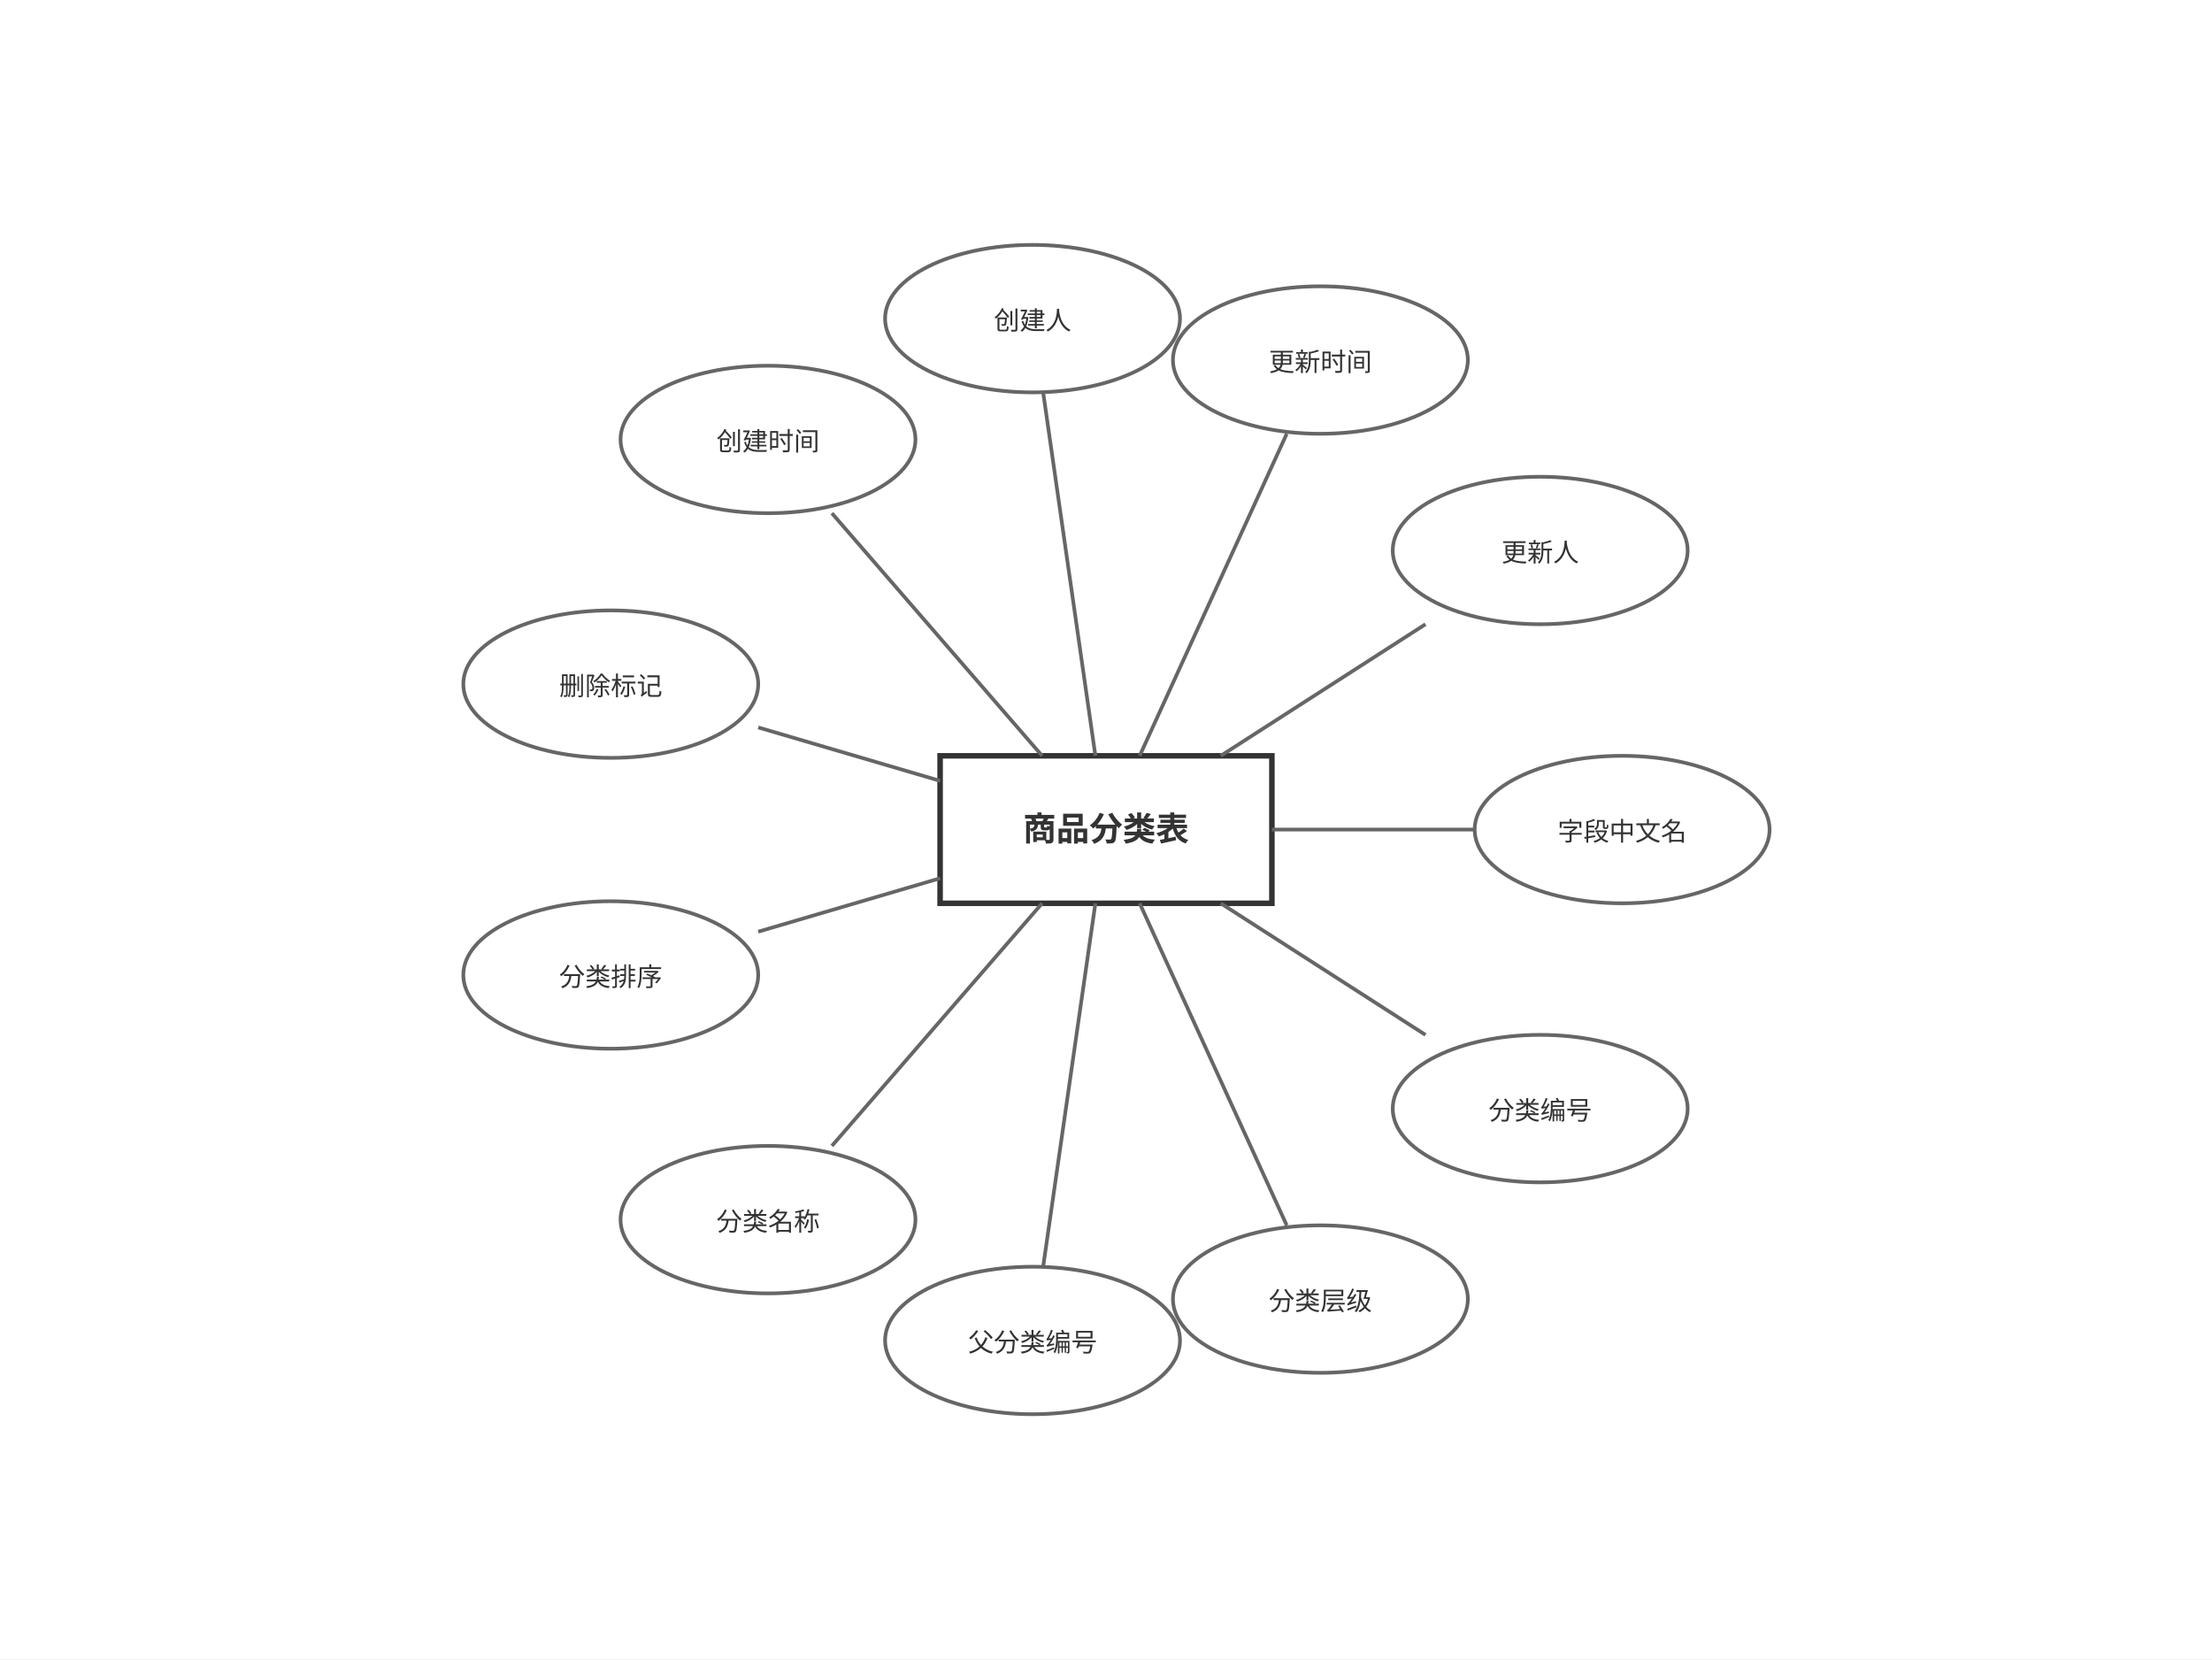
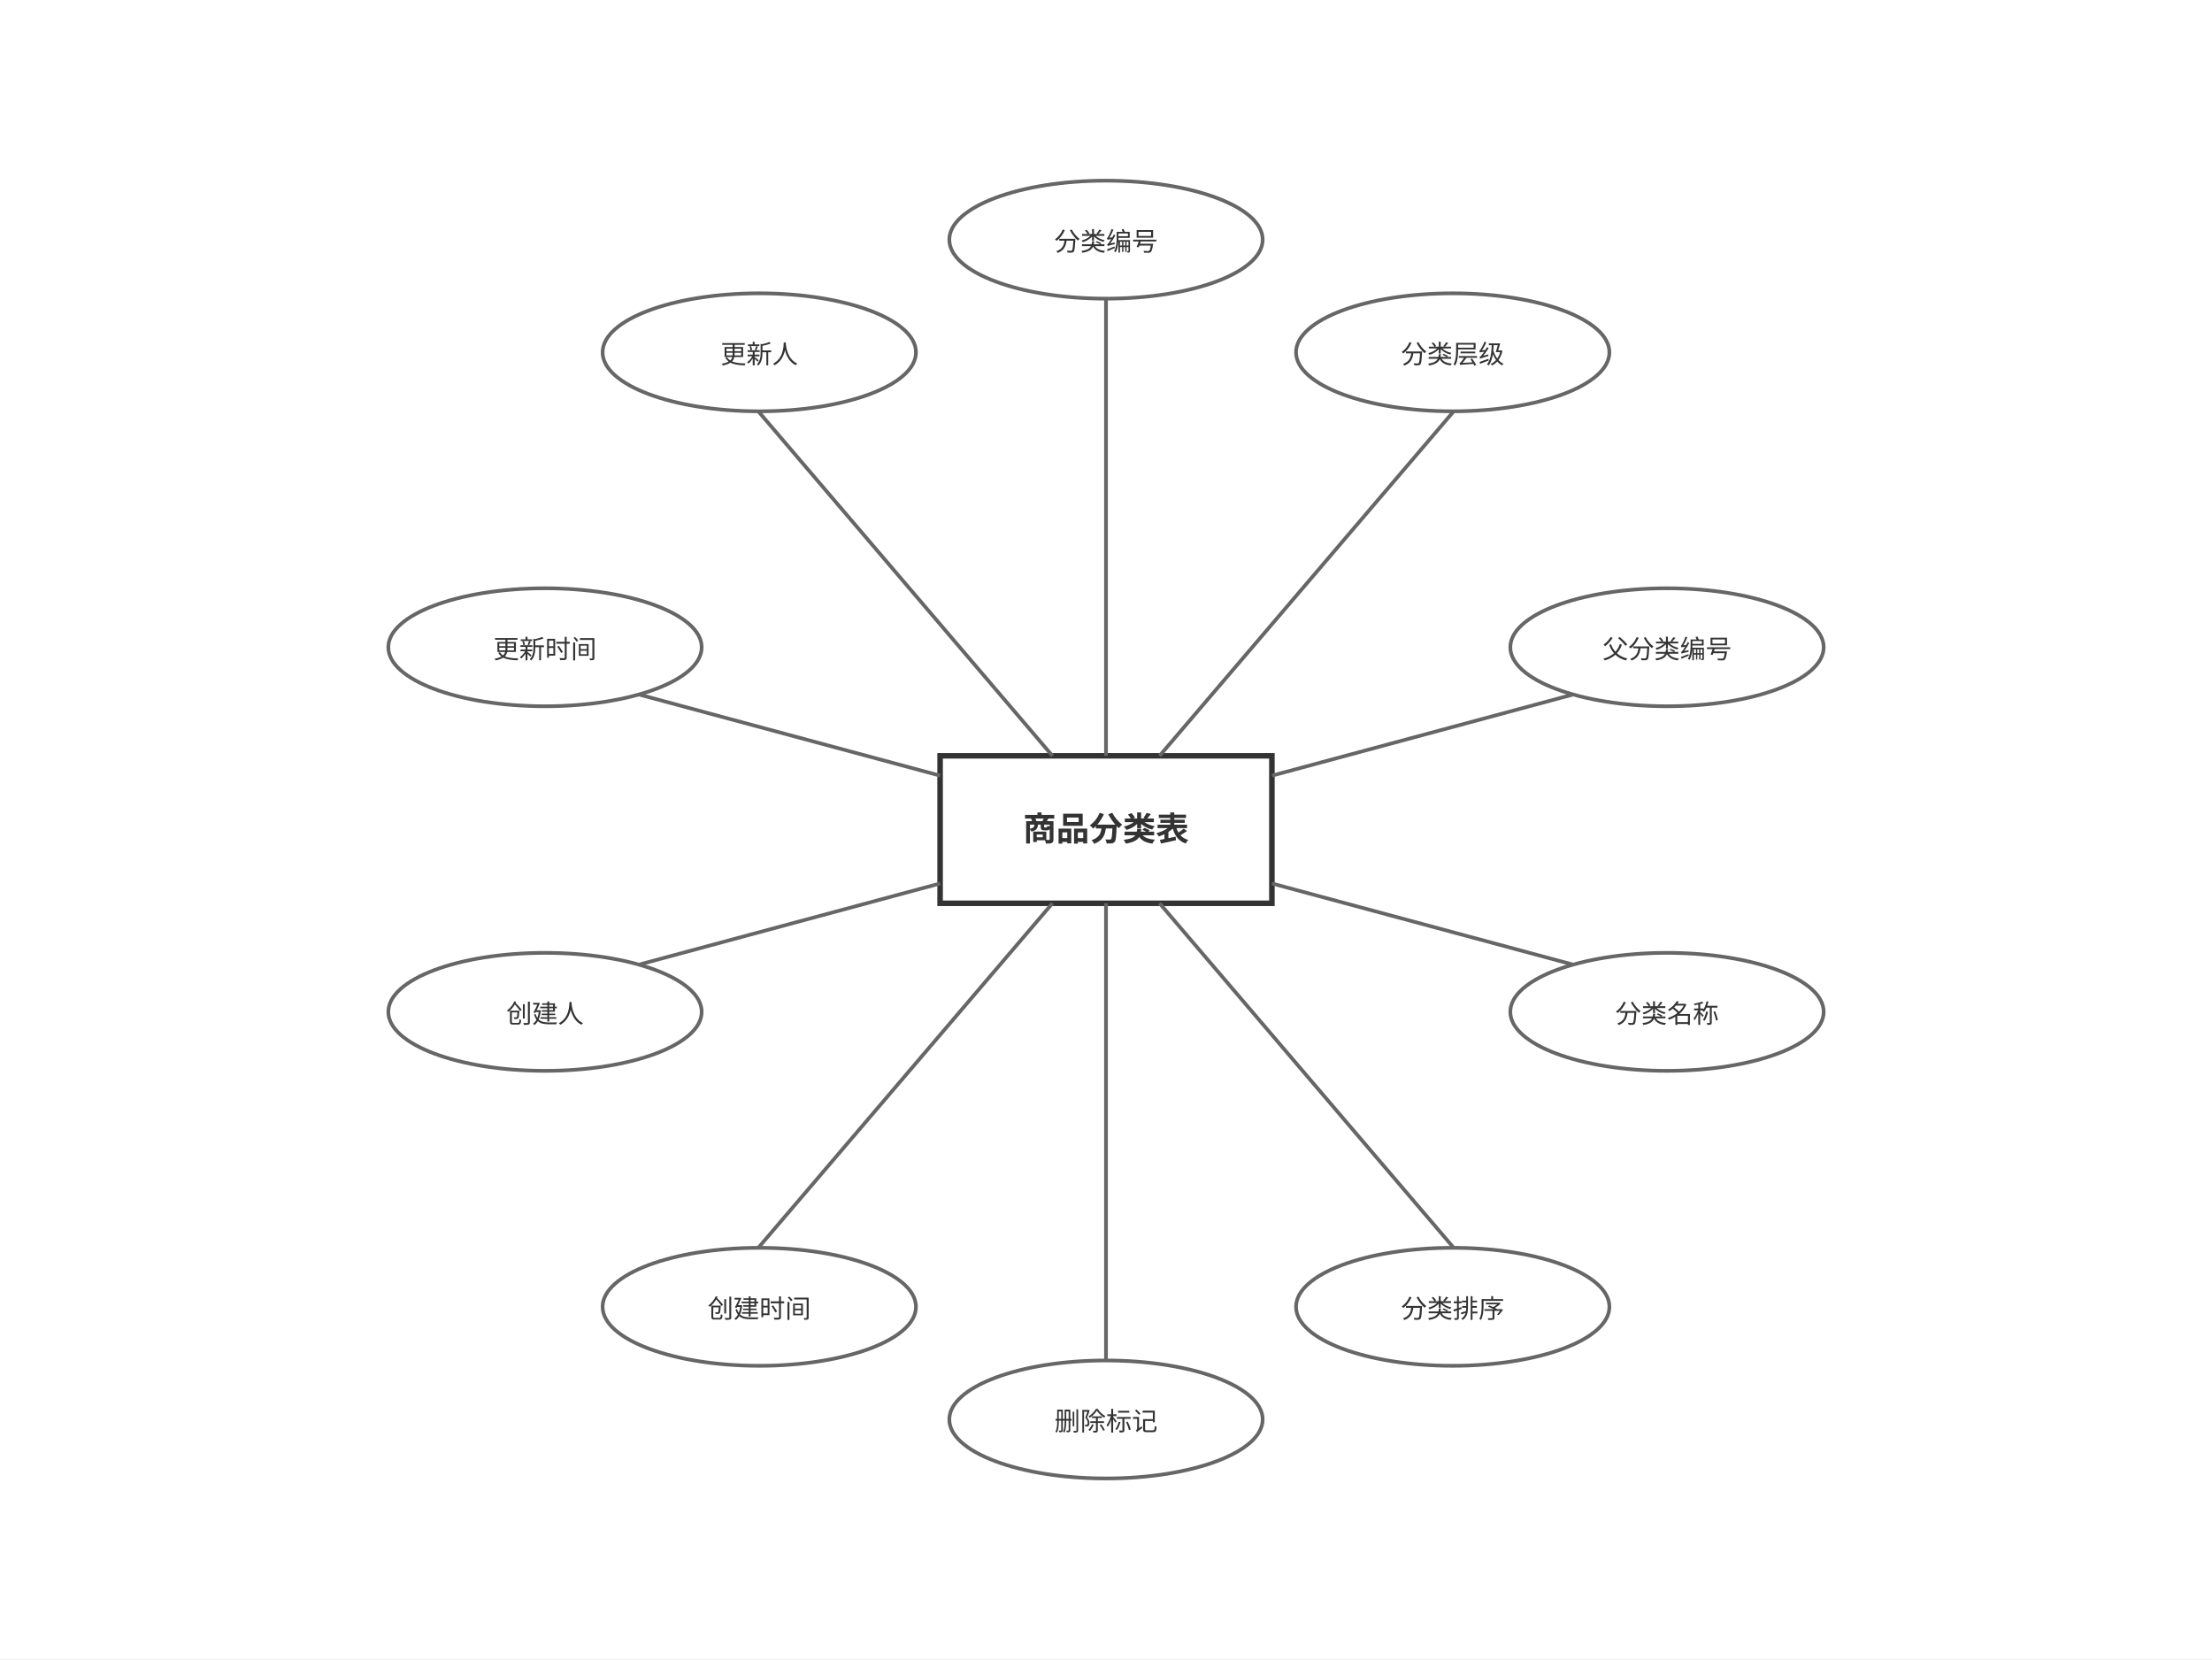
<svg xmlns="http://www.w3.org/2000/svg" width="1200" height="900" viewBox="0 0 1200 900">
  <rect width="1200" height="900" fill="#ffffff" />
-   <rect x="510" y="410" width="180" height="80" fill="#fff" stroke="#333" stroke-width="3" />
-   <text x="600" y="456" text-anchor="middle" font-family="Microsoft YaHei, SimHei, Arial" font-size="18" font-weight="bold" fill="#333">商品分类表</text>
-   <line x1="690" y1="450" x2="800" y2="450" stroke="#666" stroke-width="2" />
-   <ellipse cx="880" cy="450" rx="80" ry="40" fill="#fff" stroke="#666" stroke-width="2" />
-   <text x="880" y="456" text-anchor="middle" font-family="Microsoft YaHei, SimHei, Arial" font-size="14" fill="#333">字段中文名</text>
-   <line x1="662.241" y1="490" x2="773.31" y2="561.379" stroke="#666" stroke-width="2" />
-   <ellipse cx="835.551" cy="601.379" rx="80" ry="40" fill="#fff" stroke="#666" stroke-width="2" />
-   <text x="835.551" y="607.379" text-anchor="middle" font-family="Microsoft YaHei, SimHei, Arial" font-size="14" fill="#333">分类编号</text>
-   <line x1="618.267" y1="490" x2="698.049" y2="664.697" stroke="#666" stroke-width="2" />
-   <ellipse cx="716.316" cy="704.697" rx="80" ry="40" fill="#fff" stroke="#666" stroke-width="2" />
-   <text x="716.316" y="710.697" text-anchor="middle" font-family="Microsoft YaHei, SimHei, Arial" font-size="14" fill="#333">分类层级</text>
-   <line x1="594.249" y1="490" x2="565.903" y2="687.15" stroke="#666" stroke-width="2" />
-   <ellipse cx="560.152" cy="727.15" rx="80" ry="40" fill="#fff" stroke="#666" stroke-width="2" />
-   <text x="560.152" y="733.15" text-anchor="middle" font-family="Microsoft YaHei, SimHei, Arial" font-size="14" fill="#333">父分类编号</text>
-   <line x1="565.34" y1="490" x2="451.299" y2="621.61" stroke="#666" stroke-width="2" />
-   <ellipse cx="416.639" cy="661.61" rx="80" ry="40" fill="#fff" stroke="#666" stroke-width="2" />
-   <text x="416.639" y="667.61" text-anchor="middle" font-family="Microsoft YaHei, SimHei, Arial" font-size="14" fill="#333">分类名称</text>
-   <line x1="510" y1="476.426" x2="411.342" y2="505.395" stroke="#666" stroke-width="2" />
-   <ellipse cx="331.342" cy="528.885" rx="80" ry="40" fill="#fff" stroke="#666" stroke-width="2" />
-   <text x="331.342" y="534.885" text-anchor="middle" font-family="Microsoft YaHei, SimHei, Arial" font-size="14" fill="#333">分类排序</text>
-   <line x1="510" y1="423.574" x2="411.342" y2="394.605" stroke="#666" stroke-width="2" />
-   <ellipse cx="331.342" cy="371.115" rx="80" ry="40" fill="#fff" stroke="#666" stroke-width="2" />
-   <text x="331.342" y="377.115" text-anchor="middle" font-family="Microsoft YaHei, SimHei, Arial" font-size="14" fill="#333">删除标记</text>
-   <line x1="565.34" y1="410" x2="451.299" y2="278.39" stroke="#666" stroke-width="2" />
-   <ellipse cx="416.639" cy="238.39" rx="80" ry="40" fill="#fff" stroke="#666" stroke-width="2" />
-   <text x="416.639" y="244.39" text-anchor="middle" font-family="Microsoft YaHei, SimHei, Arial" font-size="14" fill="#333">创建时间</text>
-   <line x1="594.249" y1="410" x2="565.903" y2="212.85" stroke="#666" stroke-width="2" />
-   <ellipse cx="560.152" cy="172.85" rx="80" ry="40" fill="#fff" stroke="#666" stroke-width="2" />
-   <text x="560.152" y="178.85" text-anchor="middle" font-family="Microsoft YaHei, SimHei, Arial" font-size="14" fill="#333">创建人</text>
-   <line x1="618.267" y1="410" x2="698.049" y2="235.303" stroke="#666" stroke-width="2" />
-   <ellipse cx="716.316" cy="195.303" rx="80" ry="40" fill="#fff" stroke="#666" stroke-width="2" />
-   <text x="716.316" y="201.303" text-anchor="middle" font-family="Microsoft YaHei, SimHei, Arial" font-size="14" fill="#333">更新时间</text>
-   <line x1="662.241" y1="410" x2="773.31" y2="338.621" stroke="#666" stroke-width="2" />
-   <ellipse cx="835.551" cy="298.621" rx="80" ry="40" fill="#fff" stroke="#666" stroke-width="2" />
-   <text x="835.551" y="304.621" text-anchor="middle" font-family="Microsoft YaHei, SimHei, Arial" font-size="14" fill="#333">更新人</text>
+   <rect x="510.0" y="410.0" width="180" height="80" fill="#fff" stroke="#333" stroke-width="3" />
+   <text x="600.0" y="456.0" text-anchor="middle" font-family="Microsoft YaHei, SimHei, Arial" font-size="18" font-weight="bold" fill="#333">商品分类表</text>
+   <line x1="600.0" y1="410.0" x2="600.0" y2="98.0" stroke="#666" stroke-width="2" />
+   <ellipse cx="600.0" cy="130.0" rx="85" ry="32" fill="#fff" stroke="#666" stroke-width="2" />
+   <text x="600.0" y="136.0" text-anchor="middle" font-family="Microsoft YaHei, SimHei, Arial" font-size="14" fill="#333">分类编号</text>
+   <line x1="629.062" y1="410.0" x2="838.053" y2="165.226" stroke="#666" stroke-width="2" />
+   <ellipse cx="788.091" cy="191.115" rx="85" ry="32" fill="#fff" stroke="#666" stroke-width="2" />
+   <text x="788.091" y="197.115" text-anchor="middle" font-family="Microsoft YaHei, SimHei, Arial" font-size="14" fill="#333">分类层级</text>
+   <line x1="690.0" y1="420.757" x2="985.178" y2="341.226" stroke="#666" stroke-width="2" />
+   <ellipse cx="904.338" cy="351.115" rx="85" ry="32" fill="#fff" stroke="#666" stroke-width="2" />
+   <text x="904.338" y="357.115" text-anchor="middle" font-family="Microsoft YaHei, SimHei, Arial" font-size="14" fill="#333">父分类编号</text>
+   <line x1="690.0" y1="479.243" x2="985.178" y2="558.774" stroke="#666" stroke-width="2" />
+   <ellipse cx="904.338" cy="548.885" rx="85" ry="32" fill="#fff" stroke="#666" stroke-width="2" />
+   <text x="904.338" y="554.885" text-anchor="middle" font-family="Microsoft YaHei, SimHei, Arial" font-size="14" fill="#333">分类名称</text>
+   <line x1="629.062" y1="490.0" x2="838.053" y2="734.774" stroke="#666" stroke-width="2" />
+   <ellipse cx="788.091" cy="708.885" rx="85" ry="32" fill="#fff" stroke="#666" stroke-width="2" />
+   <text x="788.091" y="714.885" text-anchor="middle" font-family="Microsoft YaHei, SimHei, Arial" font-size="14" fill="#333">分类排序</text>
+   <line x1="600.0" y1="490.0" x2="600.0" y2="802.0" stroke="#666" stroke-width="2" />
+   <ellipse cx="600.0" cy="770.0" rx="85" ry="32" fill="#fff" stroke="#666" stroke-width="2" />
+   <text x="600.0" y="776.0" text-anchor="middle" font-family="Microsoft YaHei, SimHei, Arial" font-size="14" fill="#333">删除标记</text>
+   <line x1="570.938" y1="490.0" x2="361.947" y2="734.774" stroke="#666" stroke-width="2" />
+   <ellipse cx="411.909" cy="708.885" rx="85" ry="32" fill="#fff" stroke="#666" stroke-width="2" />
+   <text x="411.909" y="714.885" text-anchor="middle" font-family="Microsoft YaHei, SimHei, Arial" font-size="14" fill="#333">创建时间</text>
+   <line x1="510.0" y1="479.243" x2="214.822" y2="558.774" stroke="#666" stroke-width="2" />
+   <ellipse cx="295.662" cy="548.885" rx="85" ry="32" fill="#fff" stroke="#666" stroke-width="2" />
+   <text x="295.662" y="554.885" text-anchor="middle" font-family="Microsoft YaHei, SimHei, Arial" font-size="14" fill="#333">创建人</text>
+   <line x1="510.0" y1="420.757" x2="214.822" y2="341.226" stroke="#666" stroke-width="2" />
+   <ellipse cx="295.662" cy="351.115" rx="85" ry="32" fill="#fff" stroke="#666" stroke-width="2" />
+   <text x="295.662" y="357.115" text-anchor="middle" font-family="Microsoft YaHei, SimHei, Arial" font-size="14" fill="#333">更新时间</text>
+   <line x1="570.938" y1="410.0" x2="361.947" y2="165.226" stroke="#666" stroke-width="2" />
+   <ellipse cx="411.909" cy="191.115" rx="85" ry="32" fill="#fff" stroke="#666" stroke-width="2" />
+   <text x="411.909" y="197.115" text-anchor="middle" font-family="Microsoft YaHei, SimHei, Arial" font-size="14" fill="#333">更新人</text>
</svg>
